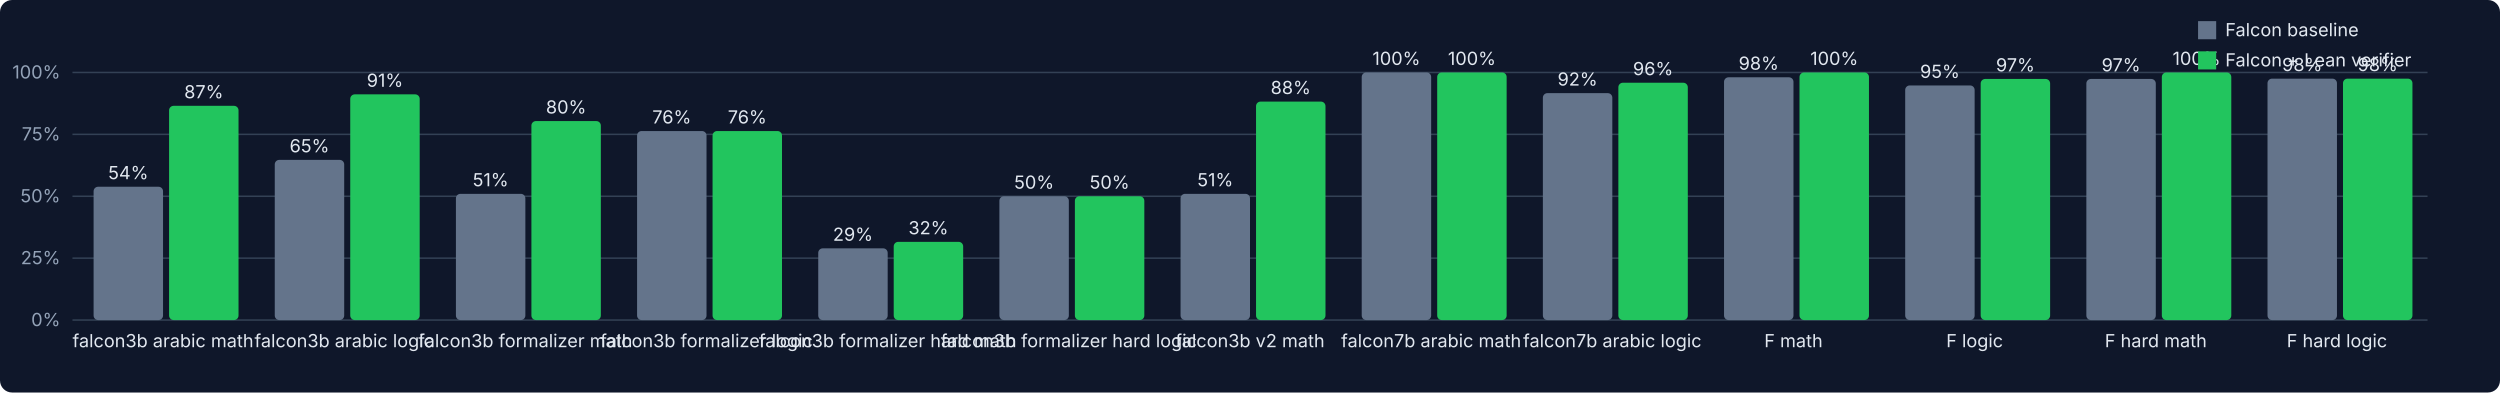
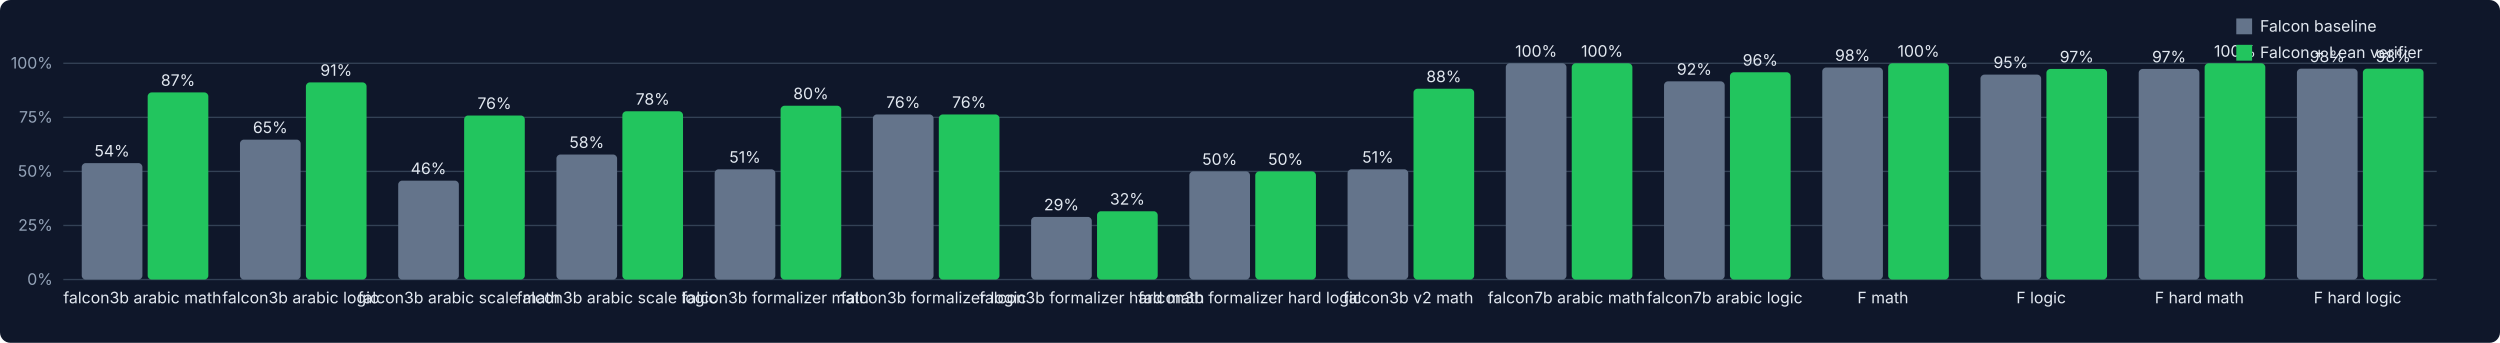
- <svg xmlns="http://www.w3.org/2000/svg" viewBox="0 0 1656 260" width="1656" height="260" font-family="Inter,Segoe UI,sans-serif" font-size="12">
-   <rect width="1656" height="260" fill="#0f172a" rx="8" />
-   <line x1="48" x2="1608" y1="212.0" y2="212.0" stroke="#334155" />
+ <svg xmlns="http://www.w3.org/2000/svg" viewBox="0 0 1896 260" width="1896" height="260" font-family="Inter,Segoe UI,sans-serif" font-size="12">
+   <rect width="1896" height="260" fill="#0f172a" rx="8" />
+   <line x1="48" x2="1848" y1="212.0" y2="212.0" stroke="#334155" />
  <text x="40" y="216.0" fill="#94a3b8" text-anchor="end">0%</text>
-   <line x1="48" x2="1608" y1="171.0" y2="171.0" stroke="#334155" />
+   <line x1="48" x2="1848" y1="171.0" y2="171.0" stroke="#334155" />
  <text x="40" y="175.0" fill="#94a3b8" text-anchor="end">25%</text>
-   <line x1="48" x2="1608" y1="130.0" y2="130.0" stroke="#334155" />
+   <line x1="48" x2="1848" y1="130.0" y2="130.0" stroke="#334155" />
  <text x="40" y="134.0" fill="#94a3b8" text-anchor="end">50%</text>
-   <line x1="48" x2="1608" y1="89.0" y2="89.0" stroke="#334155" />
+   <line x1="48" x2="1848" y1="89.0" y2="89.0" stroke="#334155" />
  <text x="40" y="93.0" fill="#94a3b8" text-anchor="end">75%</text>
-   <line x1="48" x2="1608" y1="48.0" y2="48.0" stroke="#334155" />
+   <line x1="48" x2="1848" y1="48.0" y2="48.0" stroke="#334155" />
  <text x="40" y="52.0" fill="#94a3b8" text-anchor="end">100%</text>
  <rect x="62.0" y="123.7" width="46" height="88.3" fill="#64748b" rx="3" />
  <text x="85.0" y="118.7" fill="#e2e8f0" text-anchor="middle">54%</text>
  <rect x="112.0" y="70.1" width="46" height="141.9" fill="#22c55e" rx="3" />
  <text x="135.0" y="65.1" fill="#e2e8f0" text-anchor="middle">87%</text>
  <text x="108.0" y="230" fill="#e2e8f0" text-anchor="middle">falcon3b arabic math</text>
  <rect x="182.0" y="105.9" width="46" height="106.1" fill="#64748b" rx="3" />
  <text x="205.0" y="100.9" fill="#e2e8f0" text-anchor="middle">65%</text>
  <rect x="232.0" y="62.5" width="46" height="149.5" fill="#22c55e" rx="3" />
  <text x="255.0" y="57.5" fill="#e2e8f0" text-anchor="middle">91%</text>
  <text x="228.0" y="230" fill="#e2e8f0" text-anchor="middle">falcon3b arabic logic</text>
-   <rect x="302.0" y="128.4" width="46" height="83.6" fill="#64748b" rx="3" />
-   <text x="325.0" y="123.4" fill="#e2e8f0" text-anchor="middle">51%</text>
-   <rect x="352.0" y="80.2" width="46" height="131.8" fill="#22c55e" rx="3" />
-   <text x="375.0" y="75.2" fill="#e2e8f0" text-anchor="middle">80%</text>
-   <text x="348.0" y="230" fill="#e2e8f0" text-anchor="middle">falcon3b formalizer math</text>
-   <rect x="422.0" y="86.8" width="46" height="125.2" fill="#64748b" rx="3" />
-   <text x="445.0" y="81.8" fill="#e2e8f0" text-anchor="middle">76%</text>
-   <rect x="472.0" y="86.8" width="46" height="125.2" fill="#22c55e" rx="3" />
-   <text x="495.0" y="81.8" fill="#e2e8f0" text-anchor="middle">76%</text>
-   <text x="468.0" y="230" fill="#e2e8f0" text-anchor="middle">falcon3b formalizer logic</text>
-   <rect x="542.0" y="164.5" width="46" height="47.5" fill="#64748b" rx="3" />
-   <text x="565.0" y="159.5" fill="#e2e8f0" text-anchor="middle">29%</text>
-   <rect x="592.0" y="160.2" width="46" height="51.8" fill="#22c55e" rx="3" />
-   <text x="615.0" y="155.2" fill="#e2e8f0" text-anchor="middle">32%</text>
-   <text x="588.0" y="230" fill="#e2e8f0" text-anchor="middle">falcon3b formalizer hard math</text>
-   <rect x="662.0" y="130.0" width="46" height="82.0" fill="#64748b" rx="3" />
-   <text x="685.0" y="125.0" fill="#e2e8f0" text-anchor="middle">50%</text>
-   <rect x="712.0" y="130.0" width="46" height="82.0" fill="#22c55e" rx="3" />
-   <text x="735.0" y="125.0" fill="#e2e8f0" text-anchor="middle">50%</text>
-   <text x="708.0" y="230" fill="#e2e8f0" text-anchor="middle">falcon3b formalizer hard logic</text>
-   <rect x="782.0" y="128.4" width="46" height="83.6" fill="#64748b" rx="3" />
-   <text x="805.0" y="123.4" fill="#e2e8f0" text-anchor="middle">51%</text>
-   <rect x="832.0" y="67.3" width="46" height="144.7" fill="#22c55e" rx="3" />
-   <text x="855.0" y="62.3" fill="#e2e8f0" text-anchor="middle">88%</text>
-   <text x="828.0" y="230" fill="#e2e8f0" text-anchor="middle">falcon3b v2 math</text>
-   <rect x="902.0" y="48.0" width="46" height="164.0" fill="#64748b" rx="3" />
-   <text x="925.0" y="43.0" fill="#e2e8f0" text-anchor="middle">100%</text>
-   <rect x="952.0" y="48.0" width="46" height="164.0" fill="#22c55e" rx="3" />
-   <text x="975.0" y="43.0" fill="#e2e8f0" text-anchor="middle">100%</text>
-   <text x="948.0" y="230" fill="#e2e8f0" text-anchor="middle">falcon7b arabic math</text>
-   <rect x="1022.0" y="61.7" width="46" height="150.3" fill="#64748b" rx="3" />
-   <text x="1045.0" y="56.7" fill="#e2e8f0" text-anchor="middle">92%</text>
-   <rect x="1072.0" y="54.8" width="46" height="157.2" fill="#22c55e" rx="3" />
-   <text x="1095.0" y="49.8" fill="#e2e8f0" text-anchor="middle">96%</text>
-   <text x="1068.0" y="230" fill="#e2e8f0" text-anchor="middle">falcon7b arabic logic</text>
-   <rect x="1142.0" y="51.2" width="46" height="160.8" fill="#64748b" rx="3" />
-   <text x="1165.0" y="46.2" fill="#e2e8f0" text-anchor="middle">98%</text>
+   <rect x="302.0" y="137.0" width="46" height="75.0" fill="#64748b" rx="3" />
+   <text x="325.0" y="132.0" fill="#e2e8f0" text-anchor="middle">46%</text>
+   <rect x="352.0" y="87.6" width="46" height="124.4" fill="#22c55e" rx="3" />
+   <text x="375.0" y="82.6" fill="#e2e8f0" text-anchor="middle">76%</text>
+   <text x="348.0" y="230" fill="#e2e8f0" text-anchor="middle">falcon3b arabic scale math</text>
+   <rect x="422.0" y="117.2" width="46" height="94.8" fill="#64748b" rx="3" />
+   <text x="445.0" y="112.2" fill="#e2e8f0" text-anchor="middle">58%</text>
+   <rect x="472.0" y="84.4" width="46" height="127.6" fill="#22c55e" rx="3" />
+   <text x="495.0" y="79.4" fill="#e2e8f0" text-anchor="middle">78%</text>
+   <text x="468.0" y="230" fill="#e2e8f0" text-anchor="middle">falcon3b arabic scale logic</text>
+   <rect x="542.0" y="128.4" width="46" height="83.6" fill="#64748b" rx="3" />
+   <text x="565.0" y="123.4" fill="#e2e8f0" text-anchor="middle">51%</text>
+   <rect x="592.0" y="80.2" width="46" height="131.8" fill="#22c55e" rx="3" />
+   <text x="615.0" y="75.2" fill="#e2e8f0" text-anchor="middle">80%</text>
+   <text x="588.0" y="230" fill="#e2e8f0" text-anchor="middle">falcon3b formalizer math</text>
+   <rect x="662.0" y="86.8" width="46" height="125.2" fill="#64748b" rx="3" />
+   <text x="685.0" y="81.8" fill="#e2e8f0" text-anchor="middle">76%</text>
+   <rect x="712.0" y="86.8" width="46" height="125.2" fill="#22c55e" rx="3" />
+   <text x="735.0" y="81.8" fill="#e2e8f0" text-anchor="middle">76%</text>
+   <text x="708.0" y="230" fill="#e2e8f0" text-anchor="middle">falcon3b formalizer logic</text>
+   <rect x="782.0" y="164.5" width="46" height="47.5" fill="#64748b" rx="3" />
+   <text x="805.0" y="159.5" fill="#e2e8f0" text-anchor="middle">29%</text>
+   <rect x="832.0" y="160.2" width="46" height="51.8" fill="#22c55e" rx="3" />
+   <text x="855.0" y="155.2" fill="#e2e8f0" text-anchor="middle">32%</text>
+   <text x="828.0" y="230" fill="#e2e8f0" text-anchor="middle">falcon3b formalizer hard math</text>
+   <rect x="902.0" y="130.0" width="46" height="82.0" fill="#64748b" rx="3" />
+   <text x="925.0" y="125.0" fill="#e2e8f0" text-anchor="middle">50%</text>
+   <rect x="952.0" y="130.0" width="46" height="82.0" fill="#22c55e" rx="3" />
+   <text x="975.0" y="125.0" fill="#e2e8f0" text-anchor="middle">50%</text>
+   <text x="948.0" y="230" fill="#e2e8f0" text-anchor="middle">falcon3b formalizer hard logic</text>
+   <rect x="1022.0" y="128.4" width="46" height="83.6" fill="#64748b" rx="3" />
+   <text x="1045.0" y="123.4" fill="#e2e8f0" text-anchor="middle">51%</text>
+   <rect x="1072.0" y="67.3" width="46" height="144.7" fill="#22c55e" rx="3" />
+   <text x="1095.0" y="62.3" fill="#e2e8f0" text-anchor="middle">88%</text>
+   <text x="1068.0" y="230" fill="#e2e8f0" text-anchor="middle">falcon3b v2 math</text>
+   <rect x="1142.0" y="48.0" width="46" height="164.0" fill="#64748b" rx="3" />
+   <text x="1165.0" y="43.0" fill="#e2e8f0" text-anchor="middle">100%</text>
  <rect x="1192.0" y="48.0" width="46" height="164.0" fill="#22c55e" rx="3" />
  <text x="1215.0" y="43.0" fill="#e2e8f0" text-anchor="middle">100%</text>
-   <text x="1188.0" y="230" fill="#e2e8f0" text-anchor="middle">F math</text>
-   <rect x="1262.0" y="56.6" width="46" height="155.4" fill="#64748b" rx="3" />
-   <text x="1285.0" y="51.6" fill="#e2e8f0" text-anchor="middle">95%</text>
-   <rect x="1312.0" y="52.3" width="46" height="159.7" fill="#22c55e" rx="3" />
-   <text x="1335.0" y="47.3" fill="#e2e8f0" text-anchor="middle">97%</text>
-   <text x="1308.0" y="230" fill="#e2e8f0" text-anchor="middle">F logic</text>
-   <rect x="1382.0" y="52.3" width="46" height="159.7" fill="#64748b" rx="3" />
-   <text x="1405.0" y="47.3" fill="#e2e8f0" text-anchor="middle">97%</text>
+   <text x="1188.0" y="230" fill="#e2e8f0" text-anchor="middle">falcon7b arabic math</text>
+   <rect x="1262.0" y="61.7" width="46" height="150.3" fill="#64748b" rx="3" />
+   <text x="1285.0" y="56.7" fill="#e2e8f0" text-anchor="middle">92%</text>
+   <rect x="1312.0" y="54.8" width="46" height="157.2" fill="#22c55e" rx="3" />
+   <text x="1335.0" y="49.8" fill="#e2e8f0" text-anchor="middle">96%</text>
+   <text x="1308.0" y="230" fill="#e2e8f0" text-anchor="middle">falcon7b arabic logic</text>
+   <rect x="1382.0" y="51.2" width="46" height="160.8" fill="#64748b" rx="3" />
+   <text x="1405.0" y="46.2" fill="#e2e8f0" text-anchor="middle">98%</text>
  <rect x="1432.0" y="48.0" width="46" height="164.0" fill="#22c55e" rx="3" />
  <text x="1455.0" y="43.0" fill="#e2e8f0" text-anchor="middle">100%</text>
-   <text x="1428.0" y="230" fill="#e2e8f0" text-anchor="middle">F hard math</text>
-   <rect x="1502.0" y="52.1" width="46" height="159.9" fill="#64748b" rx="3" />
-   <text x="1525.0" y="47.1" fill="#e2e8f0" text-anchor="middle">98%</text>
-   <rect x="1552.0" y="52.1" width="46" height="159.9" fill="#22c55e" rx="3" />
-   <text x="1575.0" y="47.1" fill="#e2e8f0" text-anchor="middle">98%</text>
-   <text x="1548.0" y="230" fill="#e2e8f0" text-anchor="middle">F hard logic</text>
-   <rect x="1456" y="14" width="12" height="12" fill="#64748b" />
-   <text x="1474" y="24" fill="#e2e8f0">Falcon baseline</text>
-   <rect x="1456" y="34" width="12" height="12" fill="#22c55e" />
-   <text x="1474" y="44" fill="#e2e8f0">Falcon + Lean verifier</text>
+   <text x="1428.0" y="230" fill="#e2e8f0" text-anchor="middle">F math</text>
+   <rect x="1502.0" y="56.6" width="46" height="155.4" fill="#64748b" rx="3" />
+   <text x="1525.0" y="51.6" fill="#e2e8f0" text-anchor="middle">95%</text>
+   <rect x="1552.0" y="52.3" width="46" height="159.7" fill="#22c55e" rx="3" />
+   <text x="1575.0" y="47.3" fill="#e2e8f0" text-anchor="middle">97%</text>
+   <text x="1548.0" y="230" fill="#e2e8f0" text-anchor="middle">F logic</text>
+   <rect x="1622.0" y="52.3" width="46" height="159.7" fill="#64748b" rx="3" />
+   <text x="1645.0" y="47.3" fill="#e2e8f0" text-anchor="middle">97%</text>
+   <rect x="1672.0" y="48.0" width="46" height="164.0" fill="#22c55e" rx="3" />
+   <text x="1695.0" y="43.0" fill="#e2e8f0" text-anchor="middle">100%</text>
+   <text x="1668.0" y="230" fill="#e2e8f0" text-anchor="middle">F hard math</text>
+   <rect x="1742.0" y="52.1" width="46" height="159.9" fill="#64748b" rx="3" />
+   <text x="1765.0" y="47.1" fill="#e2e8f0" text-anchor="middle">98%</text>
+   <rect x="1792.0" y="52.1" width="46" height="159.9" fill="#22c55e" rx="3" />
+   <text x="1815.0" y="47.1" fill="#e2e8f0" text-anchor="middle">98%</text>
+   <text x="1788.0" y="230" fill="#e2e8f0" text-anchor="middle">F hard logic</text>
+   <rect x="1696" y="14" width="12" height="12" fill="#64748b" />
+   <text x="1714" y="24" fill="#e2e8f0">Falcon baseline</text>
+   <rect x="1696" y="34" width="12" height="12" fill="#22c55e" />
+   <text x="1714" y="44" fill="#e2e8f0">Falcon + Lean verifier</text>
</svg>
